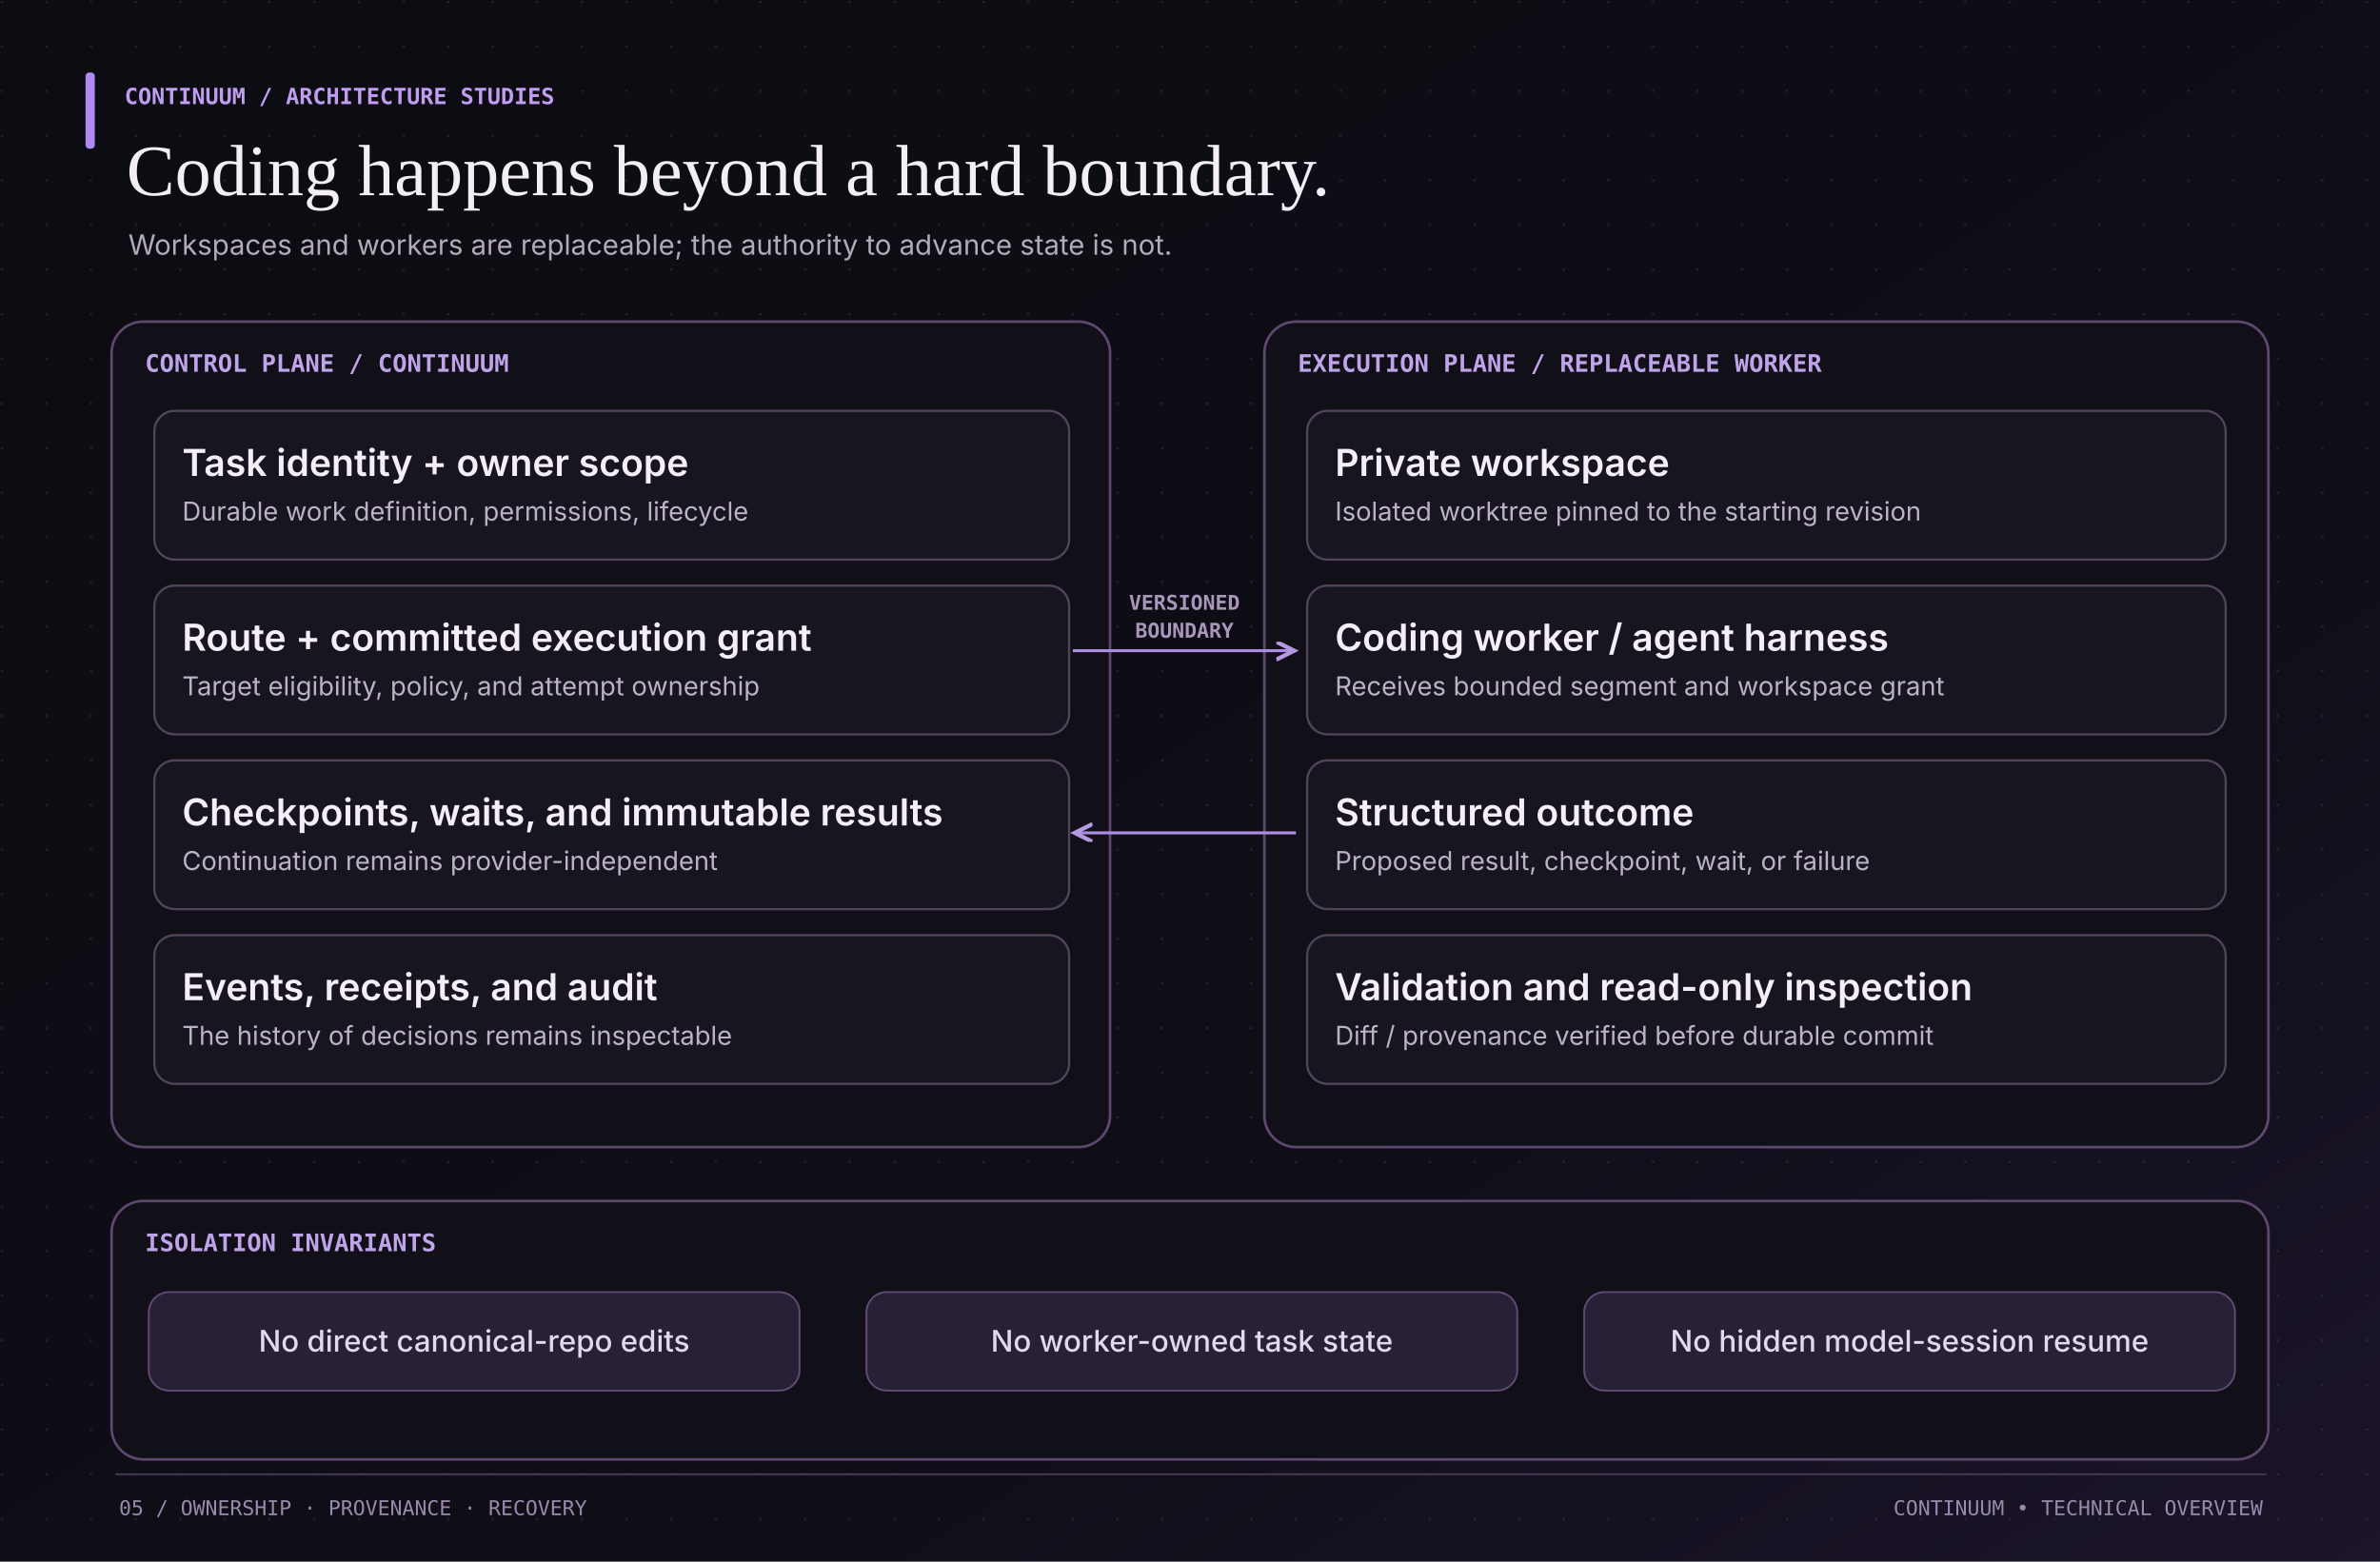
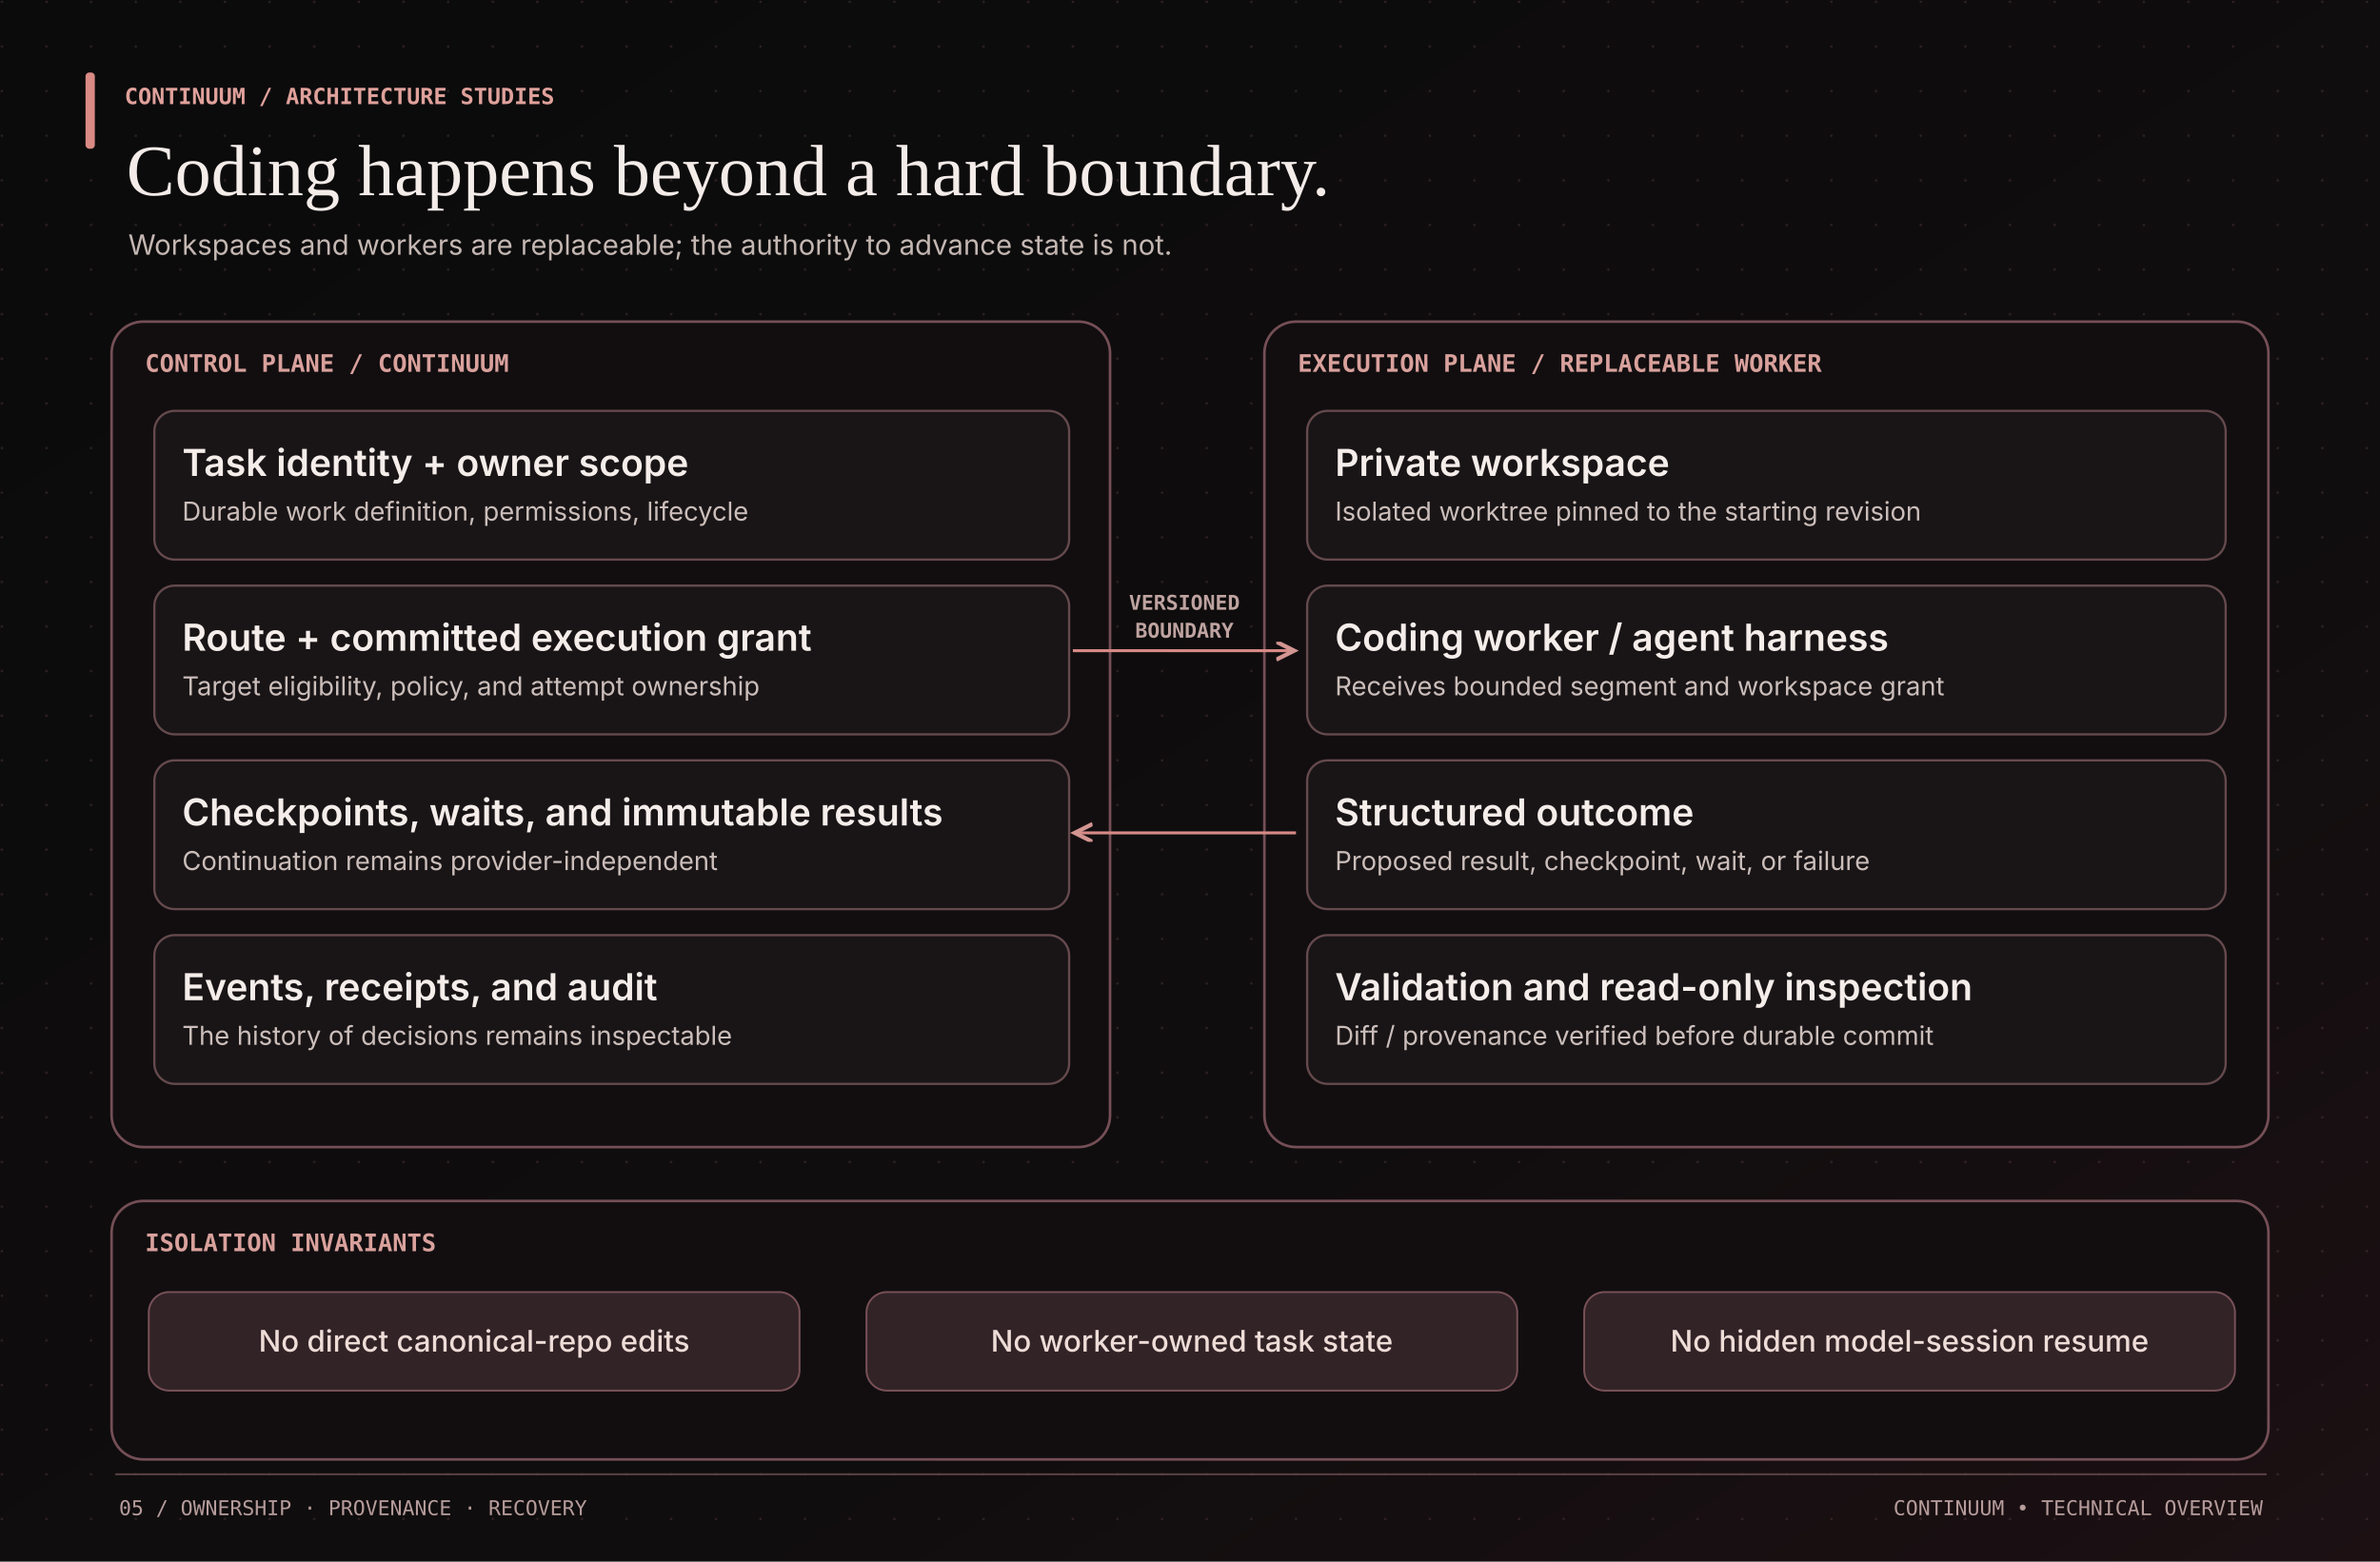
<svg xmlns="http://www.w3.org/2000/svg" viewBox="0 0 1280 840" width="1280" height="840" role="img" aria-label="Coding happens beyond a hard boundary.">
  <defs>
    <linearGradient id="bg" x1="0" y1="0" x2="1" y2="1">
-       <stop stop-color="#0C0C12" />
-       <stop offset=".65" stop-color="#0F0E17" />
-       <stop offset="1" stop-color="#1C142A" />
+       <stop stop-color="#0B0B0C" />
+       <stop offset=".65" stop-color="#100D0E" />
+       <stop offset="1" stop-color="#1C1013" />
    </linearGradient>
    <pattern id="dot" width="24" height="24" patternUnits="userSpaceOnUse">
-       <circle cx="1" cy="1" r=".7" fill="#6D5B83" opacity=".24" />
+       <circle cx="1" cy="1" r=".7" fill="#8B6266" opacity=".24" />
    </pattern>
    <marker id="arrow" markerWidth="8" markerHeight="8" refX="6" refY="3" orient="auto">
-       <path d="M0 0 L6 3 L0 6" fill="none" stroke="#B49AE0" stroke-width="1.4" />
+       <path d="M0 0 L6 3 L0 6" fill="none" stroke="#D39591" stroke-width="1.4" />
    </marker>
  </defs>
  <rect width="1280" height="840" fill="url(#bg)" />
  <rect width="1280" height="840" fill="url(#dot)" />
-   <rect x="46" y="39" width="5" height="41" rx="2" fill="#AE89F0" />
-   <text x="67" y="56" font-size="12" fill="#C19DF1" font-weight="600" font-family="'SFMono-Regular',Consolas,monospace" text-anchor="start">CONTINUUM / ARCHITECTURE STUDIES</text>
-   <text x="68" y="105" fill="#F4EFF6" font-family="Georgia,'Times New Roman',serif" font-size="39">Coding happens beyond a hard boundary.</text>
-   <text x="69" y="137" font-size="15" fill="#B3AABA" font-weight="400" font-family="-apple-system,BlinkMacSystemFont,'Segoe UI',sans-serif" text-anchor="start">Workspaces and workers are replaceable; the authority to advance state is not.</text>
-   <rect x="60" y="173" width="537" height="444" rx="17" fill="#111018" stroke="#5E486E" stroke-width="1.4" />
-   <text x="78" y="200" font-size="13" fill="#BFA4EA" font-weight="650" font-family="'SFMono-Regular',Consolas,monospace" text-anchor="start">CONTROL PLANE  /  CONTINUUM</text>
-   <rect x="83" y="221" width="492" height="80" rx="11" fill="#171620" stroke="#51445B" stroke-width="1.2" />
-   <text x="98" y="256" font-size="20" fill="#F5EEF9" font-weight="600" font-family="-apple-system,BlinkMacSystemFont,'Segoe UI',sans-serif" text-anchor="start">Task identity + owner scope</text>
-   <text x="98" y="280" font-size="14" fill="#BDB2C5" font-weight="400" font-family="-apple-system,BlinkMacSystemFont,'Segoe UI',sans-serif" text-anchor="start">Durable work definition, permissions, lifecycle</text>
-   <rect x="83" y="315" width="492" height="80" rx="11" fill="#171620" stroke="#51445B" stroke-width="1.2" />
-   <text x="98" y="350" font-size="20" fill="#F5EEF9" font-weight="600" font-family="-apple-system,BlinkMacSystemFont,'Segoe UI',sans-serif" text-anchor="start">Route + committed execution grant</text>
-   <text x="98" y="374" font-size="14" fill="#BDB2C5" font-weight="400" font-family="-apple-system,BlinkMacSystemFont,'Segoe UI',sans-serif" text-anchor="start">Target eligibility, policy, and attempt ownership</text>
-   <rect x="83" y="409" width="492" height="80" rx="11" fill="#171620" stroke="#51445B" stroke-width="1.2" />
-   <text x="98" y="444" font-size="20" fill="#F5EEF9" font-weight="600" font-family="-apple-system,BlinkMacSystemFont,'Segoe UI',sans-serif" text-anchor="start">Checkpoints, waits, and immutable results</text>
-   <text x="98" y="468" font-size="14" fill="#BDB2C5" font-weight="400" font-family="-apple-system,BlinkMacSystemFont,'Segoe UI',sans-serif" text-anchor="start">Continuation remains provider-independent</text>
-   <rect x="83" y="503" width="492" height="80" rx="11" fill="#171620" stroke="#51445B" stroke-width="1.2" />
-   <text x="98" y="538" font-size="20" fill="#F5EEF9" font-weight="600" font-family="-apple-system,BlinkMacSystemFont,'Segoe UI',sans-serif" text-anchor="start">Events, receipts, and audit</text>
-   <text x="98" y="562" font-size="14" fill="#BDB2C5" font-weight="400" font-family="-apple-system,BlinkMacSystemFont,'Segoe UI',sans-serif" text-anchor="start">The history of decisions remains inspectable</text>
-   <rect x="680" y="173" width="540" height="444" rx="17" fill="#111018" stroke="#5E486E" stroke-width="1.4" />
-   <text x="698" y="200" font-size="13" fill="#BFA4EA" font-weight="650" font-family="'SFMono-Regular',Consolas,monospace" text-anchor="start">EXECUTION PLANE / REPLACEABLE WORKER</text>
-   <rect x="703" y="221" width="494" height="80" rx="11" fill="#171620" stroke="#51445B" stroke-width="1.2" />
-   <text x="718" y="256" font-size="20" fill="#F5EEF9" font-weight="600" font-family="-apple-system,BlinkMacSystemFont,'Segoe UI',sans-serif" text-anchor="start">Private workspace</text>
-   <text x="718" y="280" font-size="14" fill="#BDB2C5" font-weight="400" font-family="-apple-system,BlinkMacSystemFont,'Segoe UI',sans-serif" text-anchor="start">Isolated worktree pinned to the starting revision</text>
-   <rect x="703" y="315" width="494" height="80" rx="11" fill="#171620" stroke="#51445B" stroke-width="1.2" />
-   <text x="718" y="350" font-size="20" fill="#F5EEF9" font-weight="600" font-family="-apple-system,BlinkMacSystemFont,'Segoe UI',sans-serif" text-anchor="start">Coding worker / agent harness</text>
-   <text x="718" y="374" font-size="14" fill="#BDB2C5" font-weight="400" font-family="-apple-system,BlinkMacSystemFont,'Segoe UI',sans-serif" text-anchor="start">Receives bounded segment and workspace grant</text>
-   <rect x="703" y="409" width="494" height="80" rx="11" fill="#171620" stroke="#51445B" stroke-width="1.2" />
-   <text x="718" y="444" font-size="20" fill="#F5EEF9" font-weight="600" font-family="-apple-system,BlinkMacSystemFont,'Segoe UI',sans-serif" text-anchor="start">Structured outcome</text>
-   <text x="718" y="468" font-size="14" fill="#BDB2C5" font-weight="400" font-family="-apple-system,BlinkMacSystemFont,'Segoe UI',sans-serif" text-anchor="start">Proposed result, checkpoint, wait, or failure</text>
-   <rect x="703" y="503" width="494" height="80" rx="11" fill="#171620" stroke="#51445B" stroke-width="1.2" />
-   <text x="718" y="538" font-size="20" fill="#F5EEF9" font-weight="600" font-family="-apple-system,BlinkMacSystemFont,'Segoe UI',sans-serif" text-anchor="start">Validation and read-only inspection</text>
-   <text x="718" y="562" font-size="14" fill="#BDB2C5" font-weight="400" font-family="-apple-system,BlinkMacSystemFont,'Segoe UI',sans-serif" text-anchor="start">Diff / provenance verified before durable commit</text>
-   <path d="M577 350 L696 350" stroke="#AE8CE4" stroke-width="1.6" fill="none" marker-end="url(#arrow)" />
-   <path d="M697 448 L578 448" stroke="#AE8CE4" stroke-width="1.6" fill="none" marker-end="url(#arrow)" />
-   <text x="637" y="328" font-size="11" fill="#A896BB" font-weight="650" font-family="'SFMono-Regular',Consolas,monospace" text-anchor="middle">VERSIONED</text>
-   <text x="637" y="343" font-size="11" fill="#A896BB" font-weight="650" font-family="'SFMono-Regular',Consolas,monospace" text-anchor="middle">BOUNDARY</text>
-   <rect x="60" y="646" width="1160" height="139" rx="17" fill="#111018" stroke="#5E486E" stroke-width="1.4" />
-   <text x="78" y="673" font-size="13" fill="#BFA4EA" font-weight="650" font-family="'SFMono-Regular',Consolas,monospace" text-anchor="start">ISOLATION INVARIANTS</text>
-   <rect x="80" y="695" width="350" height="53" rx="11" fill="#282036" stroke="#604A74" />
-   <text x="255" y="727" font-size="16" fill="#E4D8F1" font-weight="550" font-family="-apple-system,BlinkMacSystemFont,'Segoe UI',sans-serif" text-anchor="middle">No direct canonical-repo edits</text>
-   <rect x="466" y="695" width="350" height="53" rx="11" fill="#282036" stroke="#604A74" />
-   <text x="641" y="727" font-size="16" fill="#E4D8F1" font-weight="550" font-family="-apple-system,BlinkMacSystemFont,'Segoe UI',sans-serif" text-anchor="middle">No worker-owned task state</text>
-   <rect x="852" y="695" width="350" height="53" rx="11" fill="#282036" stroke="#604A74" />
-   <text x="1027" y="727" font-size="16" fill="#E4D8F1" font-weight="550" font-family="-apple-system,BlinkMacSystemFont,'Segoe UI',sans-serif" text-anchor="middle">No hidden model-session resume</text>
-   <line x1="62" y1="793" x2="1219" y2="793" stroke="#473954" />
-   <text x="64" y="815" font-size="11" fill="#9989AD" font-weight="500" font-family="'SFMono-Regular',Consolas,monospace" text-anchor="start">05 / OWNERSHIP · PROVENANCE · RECOVERY</text>
-   <text x="1217" y="815" font-size="11" fill="#9989AD" font-weight="500" font-family="'SFMono-Regular',Consolas,monospace" text-anchor="end">CONTINUUM • TECHNICAL OVERVIEW</text>
+   <rect x="46" y="39" width="5" height="41" rx="2" fill="#D98A85" />
+   <text x="67" y="56" font-size="12" fill="#E0A19B" font-weight="600" font-family="'SFMono-Regular',Consolas,monospace" text-anchor="start">CONTINUUM / ARCHITECTURE STUDIES</text>
+   <text x="68" y="105" fill="#F4ECE9" font-family="Georgia,'Times New Roman',serif" font-size="39">Coding happens beyond a hard boundary.</text>
+   <text x="69" y="137" font-size="15" fill="#C4B7B2" font-weight="400" font-family="-apple-system,BlinkMacSystemFont,'Segoe UI',sans-serif" text-anchor="start">Workspaces and workers are replaceable; the authority to advance state is not.</text>
+   <rect x="60" y="173" width="537" height="444" rx="17" fill="#120E10" stroke="#754F56" stroke-width="1.4" />
+   <text x="78" y="200" font-size="13" fill="#D9A19C" font-weight="650" font-family="'SFMono-Regular',Consolas,monospace" text-anchor="start">CONTROL PLANE  /  CONTINUUM</text>
+   <rect x="83" y="221" width="492" height="80" rx="11" fill="#191517" stroke="#654A4D" stroke-width="1.2" />
+   <text x="98" y="256" font-size="20" fill="#F5EDEA" font-weight="600" font-family="-apple-system,BlinkMacSystemFont,'Segoe UI',sans-serif" text-anchor="start">Task identity + owner scope</text>
+   <text x="98" y="280" font-size="14" fill="#CBBEBA" font-weight="400" font-family="-apple-system,BlinkMacSystemFont,'Segoe UI',sans-serif" text-anchor="start">Durable work definition, permissions, lifecycle</text>
+   <rect x="83" y="315" width="492" height="80" rx="11" fill="#191517" stroke="#654A4D" stroke-width="1.2" />
+   <text x="98" y="350" font-size="20" fill="#F5EDEA" font-weight="600" font-family="-apple-system,BlinkMacSystemFont,'Segoe UI',sans-serif" text-anchor="start">Route + committed execution grant</text>
+   <text x="98" y="374" font-size="14" fill="#CBBEBA" font-weight="400" font-family="-apple-system,BlinkMacSystemFont,'Segoe UI',sans-serif" text-anchor="start">Target eligibility, policy, and attempt ownership</text>
+   <rect x="83" y="409" width="492" height="80" rx="11" fill="#191517" stroke="#654A4D" stroke-width="1.2" />
+   <text x="98" y="444" font-size="20" fill="#F5EDEA" font-weight="600" font-family="-apple-system,BlinkMacSystemFont,'Segoe UI',sans-serif" text-anchor="start">Checkpoints, waits, and immutable results</text>
+   <text x="98" y="468" font-size="14" fill="#CBBEBA" font-weight="400" font-family="-apple-system,BlinkMacSystemFont,'Segoe UI',sans-serif" text-anchor="start">Continuation remains provider-independent</text>
+   <rect x="83" y="503" width="492" height="80" rx="11" fill="#191517" stroke="#654A4D" stroke-width="1.2" />
+   <text x="98" y="538" font-size="20" fill="#F5EDEA" font-weight="600" font-family="-apple-system,BlinkMacSystemFont,'Segoe UI',sans-serif" text-anchor="start">Events, receipts, and audit</text>
+   <text x="98" y="562" font-size="14" fill="#CBBEBA" font-weight="400" font-family="-apple-system,BlinkMacSystemFont,'Segoe UI',sans-serif" text-anchor="start">The history of decisions remains inspectable</text>
+   <rect x="680" y="173" width="540" height="444" rx="17" fill="#120E10" stroke="#754F56" stroke-width="1.4" />
+   <text x="698" y="200" font-size="13" fill="#D9A19C" font-weight="650" font-family="'SFMono-Regular',Consolas,monospace" text-anchor="start">EXECUTION PLANE / REPLACEABLE WORKER</text>
+   <rect x="703" y="221" width="494" height="80" rx="11" fill="#191517" stroke="#654A4D" stroke-width="1.2" />
+   <text x="718" y="256" font-size="20" fill="#F5EDEA" font-weight="600" font-family="-apple-system,BlinkMacSystemFont,'Segoe UI',sans-serif" text-anchor="start">Private workspace</text>
+   <text x="718" y="280" font-size="14" fill="#CBBEBA" font-weight="400" font-family="-apple-system,BlinkMacSystemFont,'Segoe UI',sans-serif" text-anchor="start">Isolated worktree pinned to the starting revision</text>
+   <rect x="703" y="315" width="494" height="80" rx="11" fill="#191517" stroke="#654A4D" stroke-width="1.2" />
+   <text x="718" y="350" font-size="20" fill="#F5EDEA" font-weight="600" font-family="-apple-system,BlinkMacSystemFont,'Segoe UI',sans-serif" text-anchor="start">Coding worker / agent harness</text>
+   <text x="718" y="374" font-size="14" fill="#CBBEBA" font-weight="400" font-family="-apple-system,BlinkMacSystemFont,'Segoe UI',sans-serif" text-anchor="start">Receives bounded segment and workspace grant</text>
+   <rect x="703" y="409" width="494" height="80" rx="11" fill="#191517" stroke="#654A4D" stroke-width="1.2" />
+   <text x="718" y="444" font-size="20" fill="#F5EDEA" font-weight="600" font-family="-apple-system,BlinkMacSystemFont,'Segoe UI',sans-serif" text-anchor="start">Structured outcome</text>
+   <text x="718" y="468" font-size="14" fill="#CBBEBA" font-weight="400" font-family="-apple-system,BlinkMacSystemFont,'Segoe UI',sans-serif" text-anchor="start">Proposed result, checkpoint, wait, or failure</text>
+   <rect x="703" y="503" width="494" height="80" rx="11" fill="#191517" stroke="#654A4D" stroke-width="1.2" />
+   <text x="718" y="538" font-size="20" fill="#F5EDEA" font-weight="600" font-family="-apple-system,BlinkMacSystemFont,'Segoe UI',sans-serif" text-anchor="start">Validation and read-only inspection</text>
+   <text x="718" y="562" font-size="14" fill="#CBBEBA" font-weight="400" font-family="-apple-system,BlinkMacSystemFont,'Segoe UI',sans-serif" text-anchor="start">Diff / provenance verified before durable commit</text>
+   <path d="M577 350 L696 350" stroke="#D78A86" stroke-width="1.6" fill="none" marker-end="url(#arrow)" />
+   <path d="M697 448 L578 448" stroke="#D78A86" stroke-width="1.6" fill="none" marker-end="url(#arrow)" />
+   <text x="637" y="328" font-size="11" fill="#BEA3A0" font-weight="650" font-family="'SFMono-Regular',Consolas,monospace" text-anchor="middle">VERSIONED</text>
+   <text x="637" y="343" font-size="11" fill="#BEA3A0" font-weight="650" font-family="'SFMono-Regular',Consolas,monospace" text-anchor="middle">BOUNDARY</text>
+   <rect x="60" y="646" width="1160" height="139" rx="17" fill="#120E10" stroke="#754F56" stroke-width="1.4" />
+   <text x="78" y="673" font-size="13" fill="#D9A19C" font-weight="650" font-family="'SFMono-Regular',Consolas,monospace" text-anchor="start">ISOLATION INVARIANTS</text>
+   <rect x="80" y="695" width="350" height="53" rx="11" fill="#322327" stroke="#785157" />
+   <text x="255" y="727" font-size="16" fill="#EEDCD7" font-weight="550" font-family="-apple-system,BlinkMacSystemFont,'Segoe UI',sans-serif" text-anchor="middle">No direct canonical-repo edits</text>
+   <rect x="466" y="695" width="350" height="53" rx="11" fill="#322327" stroke="#785157" />
+   <text x="641" y="727" font-size="16" fill="#EEDCD7" font-weight="550" font-family="-apple-system,BlinkMacSystemFont,'Segoe UI',sans-serif" text-anchor="middle">No worker-owned task state</text>
+   <rect x="852" y="695" width="350" height="53" rx="11" fill="#322327" stroke="#785157" />
+   <text x="1027" y="727" font-size="16" fill="#EEDCD7" font-weight="550" font-family="-apple-system,BlinkMacSystemFont,'Segoe UI',sans-serif" text-anchor="middle">No hidden model-session resume</text>
+   <line x1="62" y1="793" x2="1219" y2="793" stroke="#5B4345" />
+   <text x="64" y="815" font-size="11" fill="#B69C9B" font-weight="500" font-family="'SFMono-Regular',Consolas,monospace" text-anchor="start">05 / OWNERSHIP · PROVENANCE · RECOVERY</text>
+   <text x="1217" y="815" font-size="11" fill="#B69C9B" font-weight="500" font-family="'SFMono-Regular',Consolas,monospace" text-anchor="end">CONTINUUM • TECHNICAL OVERVIEW</text>
</svg>
